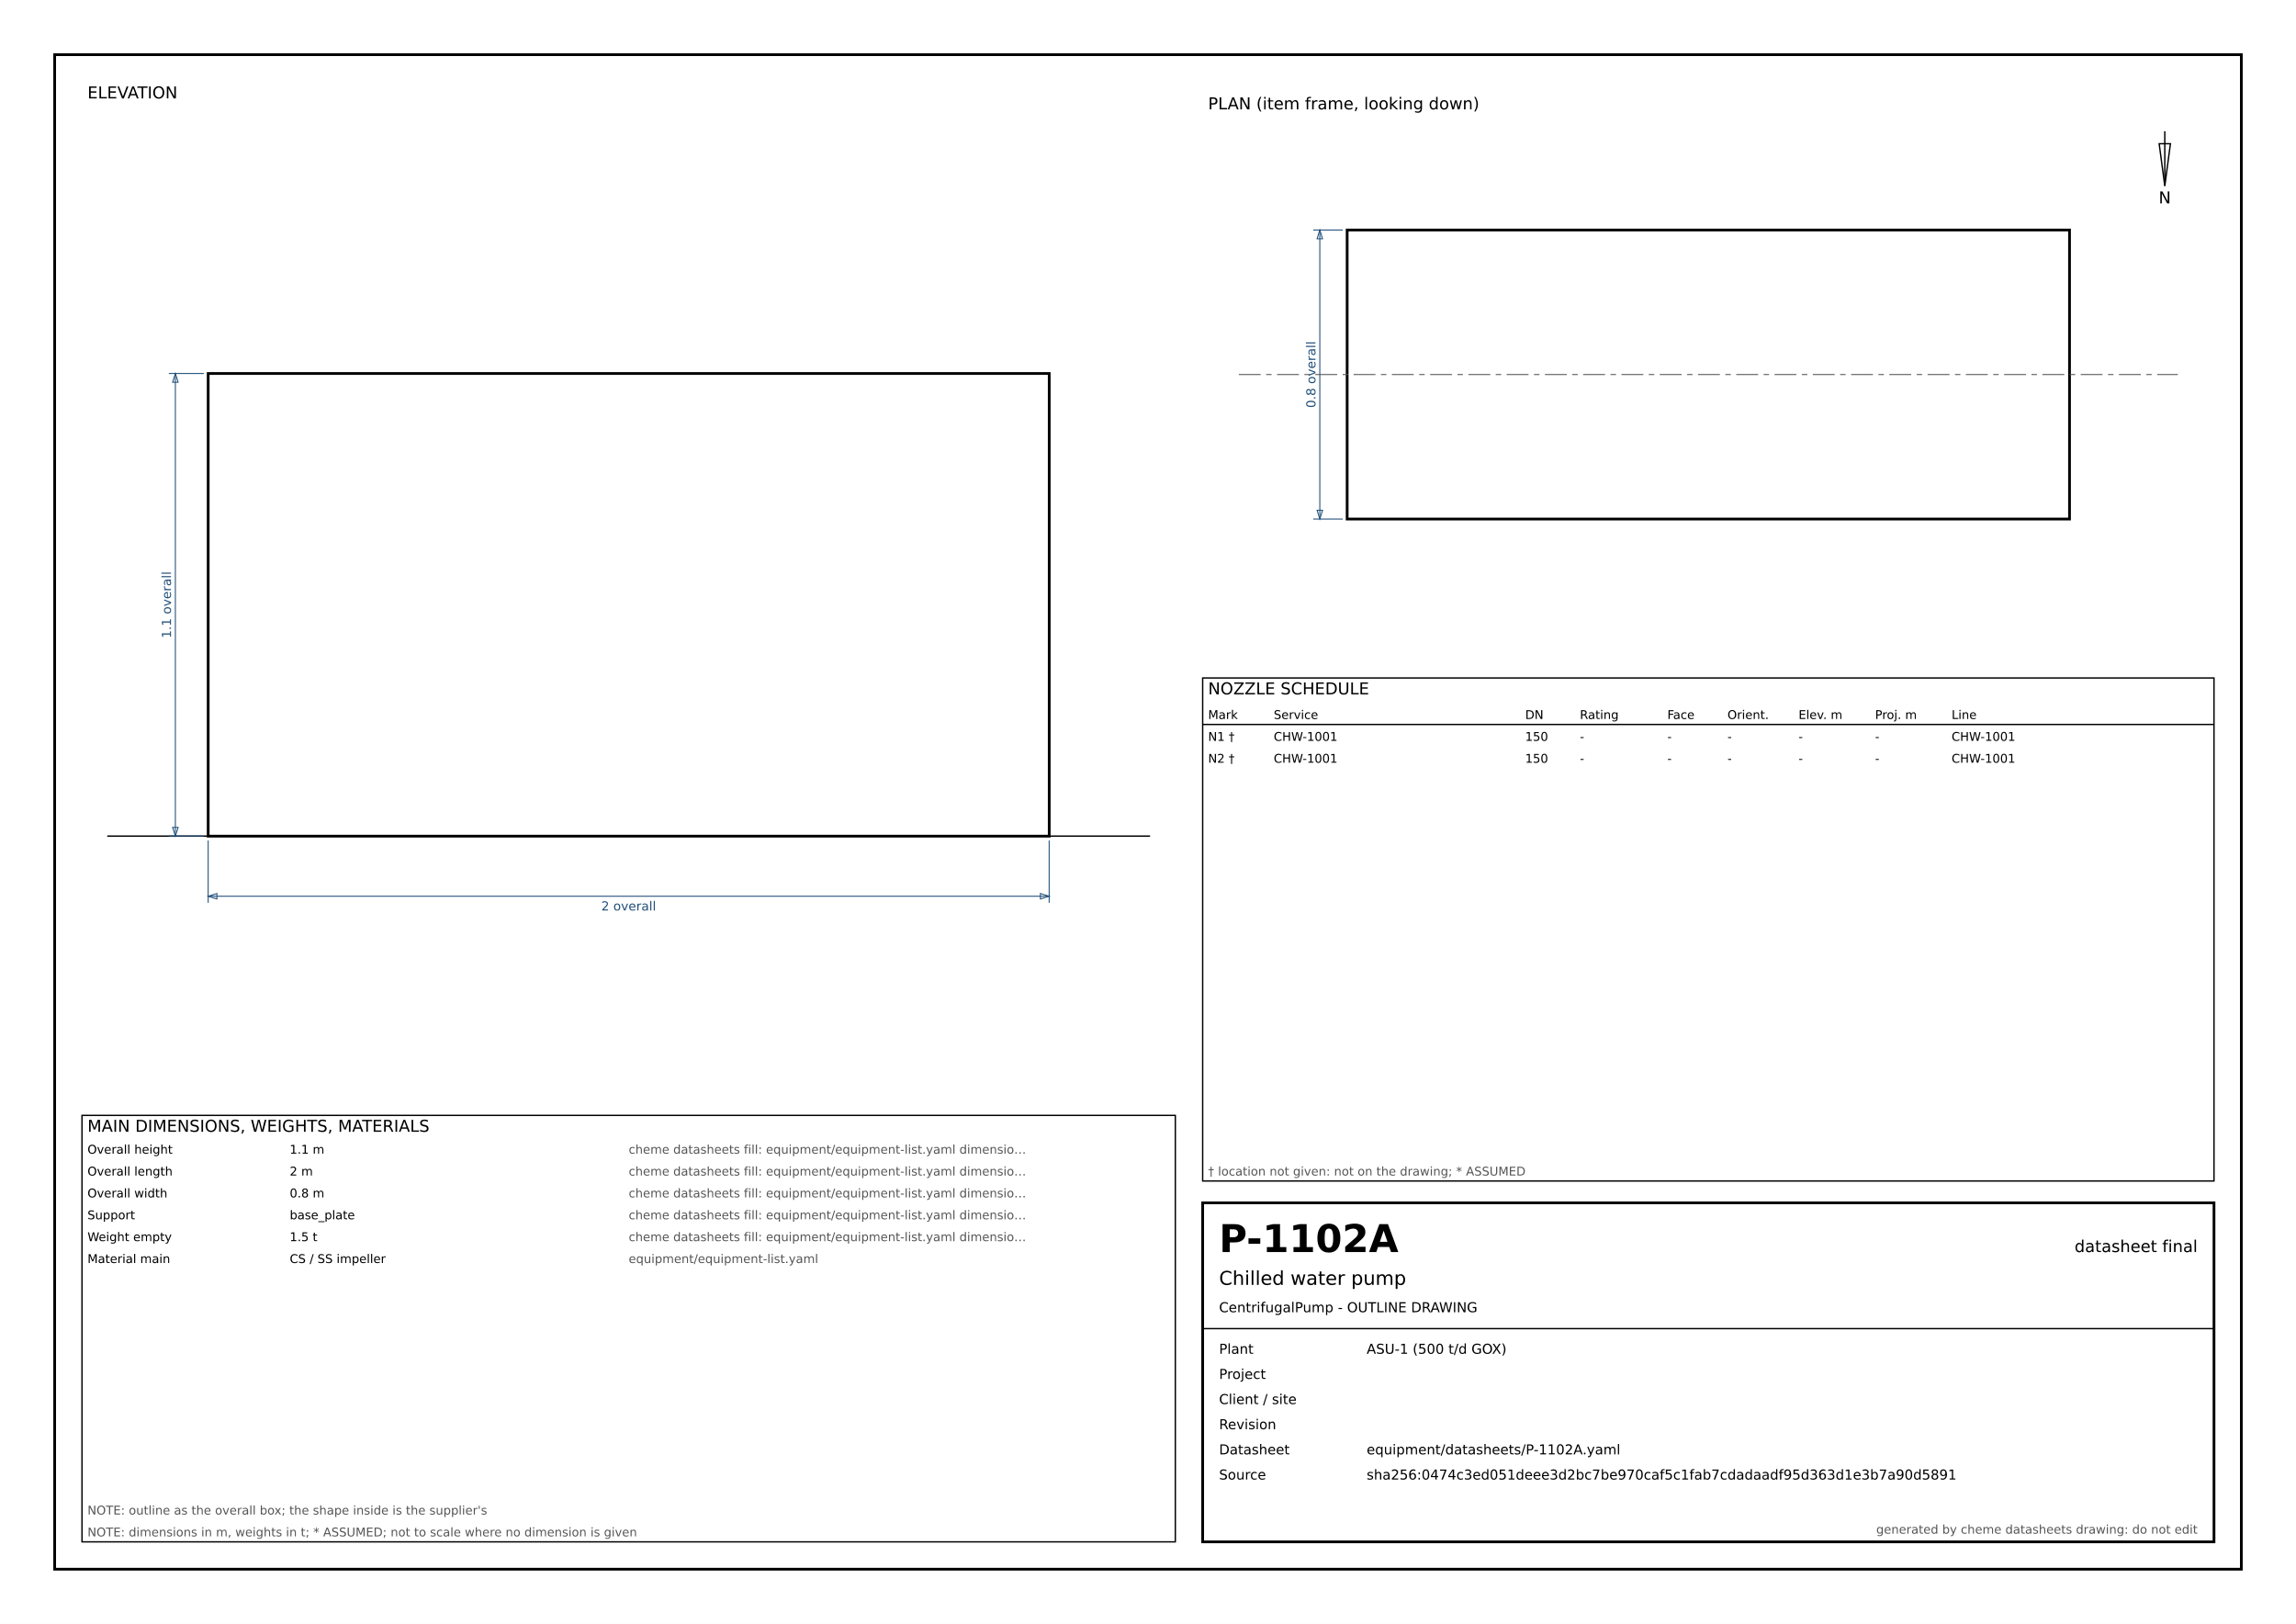
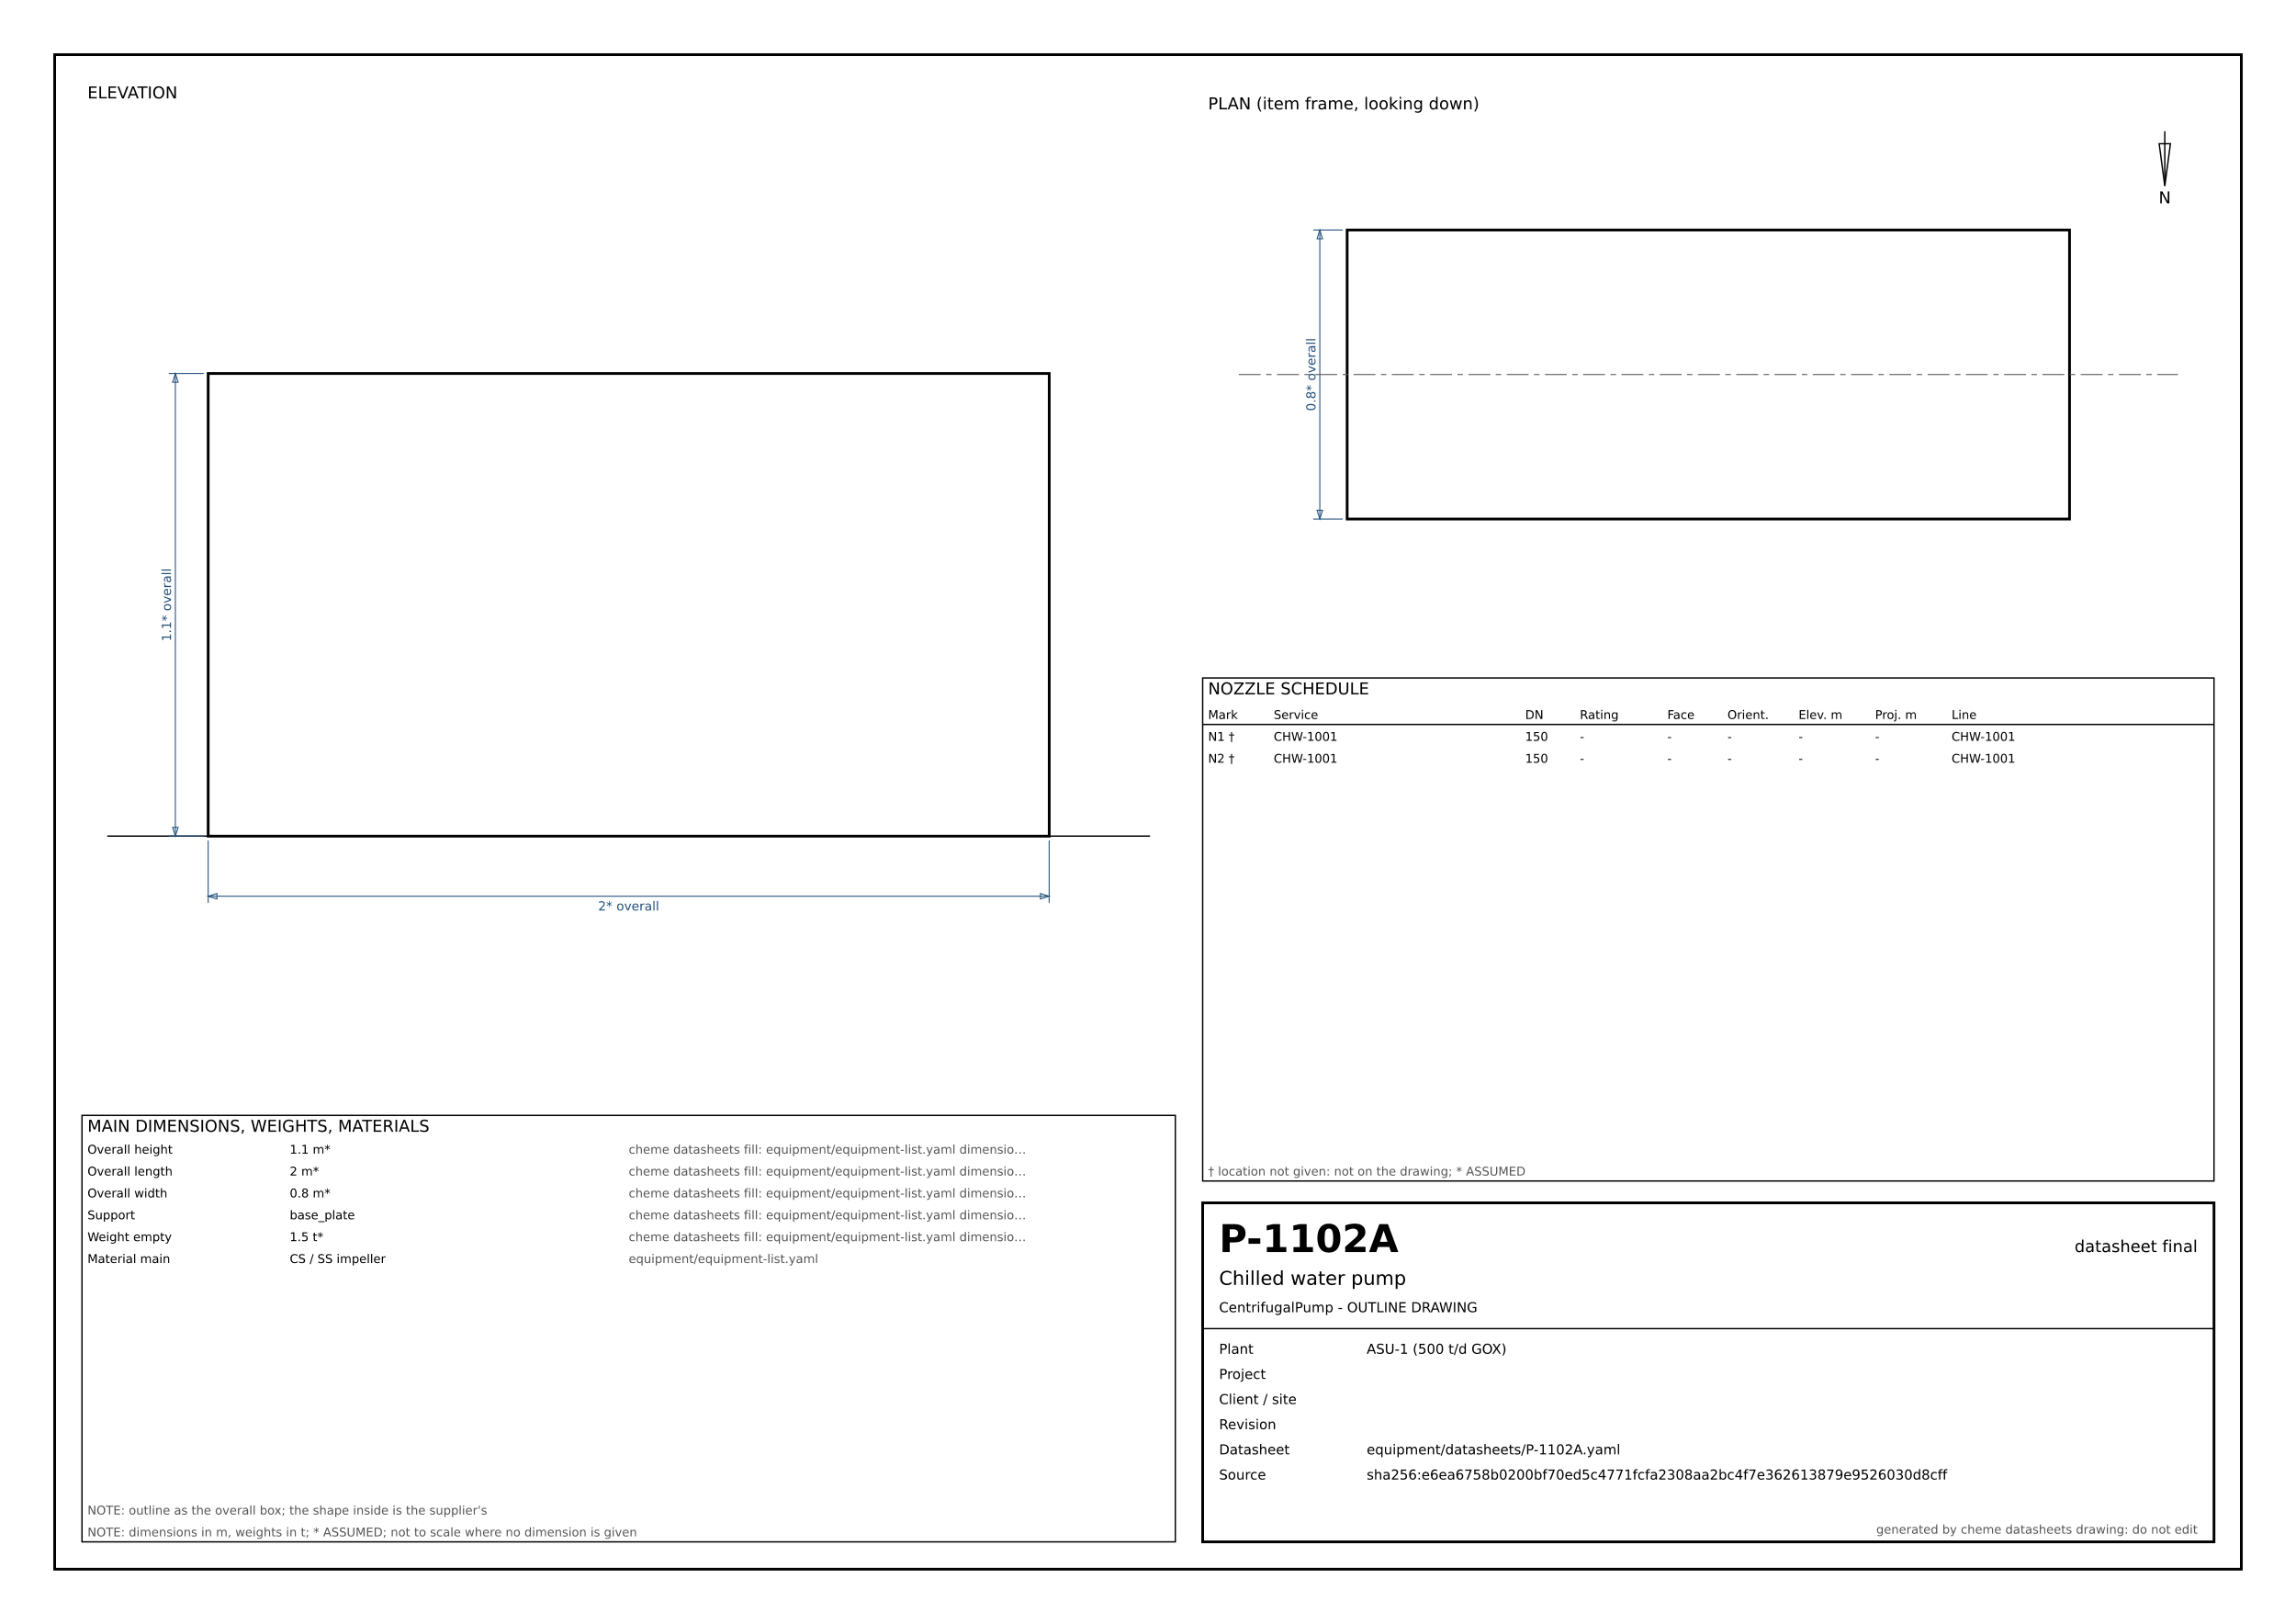
<svg xmlns="http://www.w3.org/2000/svg" width="420mm" height="297mm" viewBox="0 0 420 297">
  <style>
.frame{fill:none;stroke:#000;stroke-width:0.5}
.thin{fill:none;stroke:#000;stroke-width:0.25}
.outline{fill:#fff;stroke:#000;stroke-width:0.5}
.hidden{fill:none;stroke:#000;stroke-width:0.25;stroke-dasharray:1.5 1}
.centre{fill:none;stroke:#555;stroke-width:0.18;stroke-dasharray:4 1 1 1}
.tl{fill:none;stroke:#555;stroke-width:0.18;stroke-dasharray:2 1}
.dim{fill:none;stroke:#1f4e79;stroke-width:0.18}
.nozzle{fill:#fff;stroke:#b71c1c;stroke-width:0.35}
.section{fill:none;stroke:#2e7d32;stroke-width:0.25;stroke-dasharray:2 1}
text{font-family:'DejaVu Sans',Arial,Helvetica,sans-serif;fill:#000}
.t2{font-size:2.2px}.t25{font-size:2.5px}.t3{font-size:3px}.t35{font-size:3.5px}
.t5{font-size:5px;font-weight:bold}.t7{font-size:7px;font-weight:bold}
.dimt{font-size:2.3px;fill:#1f4e79}.nt{font-size:2.3px;fill:#b71c1c}
.note{font-size:2.2px;fill:#555}
.draft{font-size:40px;font-weight:bold;fill:#c62828;fill-opacity:0.12}
</style>
  <rect x="0" y="0" width="420" height="297" fill="#fff" />
  <rect x="10" y="10" width="400" height="277" class="frame" />
  <text x="16" y="18" class="t3" text-anchor="start">ELEVATION</text>
  <rect x="38.08" y="68.31" width="153.85" height="84.62" class="outline" />
  <line x1="19.62" y1="152.92" x2="210.38" y2="152.92" class="thin" />
  <line x1="38.08" y1="153.72" x2="38.08" y2="165.12" class="dim" />
  <line x1="191.92" y1="153.72" x2="191.92" y2="165.12" class="dim" />
  <line x1="38.08" y1="163.92" x2="191.92" y2="163.92" class="dim" />
  <path d="M38.08,163.92 l1.6,0.5 l0,-1 z" class="dim" />
  <path d="M191.92,163.92 l-1.6,0.5 l0,-1 z" class="dim" />
-   <text x="115" y="166.52" class="dimt" text-anchor="middle">2 overall</text>
+   <text x="115" y="166.52" class="dimt" text-anchor="middle">2* overall</text>
  <line x1="37.28" y1="152.92" x2="30.88" y2="152.92" class="dim" />
  <line x1="37.28" y1="68.31" x2="30.88" y2="68.31" class="dim" />
  <line x1="32.08" y1="152.92" x2="32.08" y2="68.31" class="dim" />
  <path d="M32.08,152.92 l0.5,-1.6 l-1,0 z" class="dim" />
  <path d="M32.08,68.31 l0.5,1.6 l-1,0 z" class="dim" />
-   <text x="31.28" y="110.62" class="dimt" text-anchor="middle" transform="rotate(-90 31.28 110.62)">1.1 overall</text>
+   <text x="31.28" y="110.62" class="dimt" text-anchor="middle" transform="rotate(-90 31.28 110.62)">1.1* overall</text>
  <rect x="246.43" y="42.07" width="132.14" height="52.86" class="outline" />
  <line x1="245.63" y1="94.93" x2="240.23" y2="94.93" class="dim" />
  <line x1="245.63" y1="42.07" x2="240.23" y2="42.07" class="dim" />
  <line x1="241.43" y1="94.93" x2="241.43" y2="42.07" class="dim" />
  <path d="M241.43,94.93 l0.5,-1.6 l-1,0 z" class="dim" />
  <path d="M241.43,42.07 l0.5,1.6 l-1,0 z" class="dim" />
-   <text x="240.63" y="68.5" class="dimt" text-anchor="middle" transform="rotate(-90 240.63 68.5)">0.8 overall</text>
+   <text x="240.63" y="68.5" class="dimt" text-anchor="middle" transform="rotate(-90 240.63 68.5)">0.8* overall</text>
  <line x1="226.61" y1="68.5" x2="398.39" y2="68.5" class="centre" />
  <line x1="396" y1="24" x2="396" y2="34" class="thin" />
  <path d="M396,34 L397.03,26.29 L394.97,26.29 z" class="thin" />
  <text x="396" y="37.2" class="t3" text-anchor="middle">N</text>
  <text x="221" y="20" class="t3" text-anchor="start">PLAN (item frame, looking down)</text>
  <text x="221" y="127" class="t3" text-anchor="start">NOZZLE SCHEDULE</text>
  <text x="221" y="131.5" class="t2" text-anchor="start">Mark</text>
  <text x="233" y="131.5" class="t2" text-anchor="start">Service</text>
  <text x="279" y="131.5" class="t2" text-anchor="start">DN</text>
  <text x="289" y="131.5" class="t2" text-anchor="start">Rating</text>
  <text x="305" y="131.5" class="t2" text-anchor="start">Face</text>
  <text x="316" y="131.5" class="t2" text-anchor="start">Orient.</text>
  <text x="329" y="131.5" class="t2" text-anchor="start">Elev. m</text>
  <text x="343" y="131.5" class="t2" text-anchor="start">Proj. m</text>
  <text x="357" y="131.5" class="t2" text-anchor="start">Line</text>
  <line x1="220" y1="132.5" x2="405" y2="132.5" class="thin" />
  <text x="221" y="135.5" class="t2" text-anchor="start">N1 †</text>
  <text x="233" y="135.5" class="t2" text-anchor="start">CHW-1001</text>
  <text x="279" y="135.5" class="t2" text-anchor="start">150</text>
  <text x="289" y="135.5" class="t2" text-anchor="start">-</text>
  <text x="305" y="135.5" class="t2" text-anchor="start">-</text>
  <text x="316" y="135.5" class="t2" text-anchor="start">-</text>
  <text x="329" y="135.5" class="t2" text-anchor="start">-</text>
  <text x="343" y="135.5" class="t2" text-anchor="start">-</text>
  <text x="357" y="135.5" class="t2" text-anchor="start">CHW-1001</text>
  <text x="221" y="139.5" class="t2" text-anchor="start">N2 †</text>
  <text x="233" y="139.5" class="t2" text-anchor="start">CHW-1001</text>
  <text x="279" y="139.5" class="t2" text-anchor="start">150</text>
  <text x="289" y="139.5" class="t2" text-anchor="start">-</text>
  <text x="305" y="139.5" class="t2" text-anchor="start">-</text>
  <text x="316" y="139.5" class="t2" text-anchor="start">-</text>
  <text x="329" y="139.5" class="t2" text-anchor="start">-</text>
  <text x="343" y="139.5" class="t2" text-anchor="start">-</text>
  <text x="357" y="139.5" class="t2" text-anchor="start">CHW-1001</text>
  <text x="221" y="215" class="note" text-anchor="start">† location not given: not on the drawing; * ASSUMED</text>
  <rect x="220" y="124" width="185" height="92" class="thin" />
  <text x="16" y="207" class="t3" text-anchor="start">MAIN DIMENSIONS, WEIGHTS, MATERIALS</text>
  <text x="16" y="211" class="t2" text-anchor="start">Overall height</text>
-   <text x="53" y="211" class="t2" text-anchor="start">1.1 m</text>
+   <text x="53" y="211" class="t2" text-anchor="start">1.1 m*</text>
  <text x="115" y="211" class="note" text-anchor="start">cheme datasheets fill: equipment/equipment-list.yaml dimensio…</text>
  <text x="16" y="215" class="t2" text-anchor="start">Overall length</text>
-   <text x="53" y="215" class="t2" text-anchor="start">2 m</text>
+   <text x="53" y="215" class="t2" text-anchor="start">2 m*</text>
  <text x="115" y="215" class="note" text-anchor="start">cheme datasheets fill: equipment/equipment-list.yaml dimensio…</text>
  <text x="16" y="219" class="t2" text-anchor="start">Overall width</text>
-   <text x="53" y="219" class="t2" text-anchor="start">0.8 m</text>
+   <text x="53" y="219" class="t2" text-anchor="start">0.8 m*</text>
  <text x="115" y="219" class="note" text-anchor="start">cheme datasheets fill: equipment/equipment-list.yaml dimensio…</text>
  <text x="16" y="223" class="t2" text-anchor="start">Support</text>
  <text x="53" y="223" class="t2" text-anchor="start">base_plate</text>
  <text x="115" y="223" class="note" text-anchor="start">cheme datasheets fill: equipment/equipment-list.yaml dimensio…</text>
  <text x="16" y="227" class="t2" text-anchor="start">Weight empty</text>
-   <text x="53" y="227" class="t2" text-anchor="start">1.5 t</text>
+   <text x="53" y="227" class="t2" text-anchor="start">1.5 t*</text>
  <text x="115" y="227" class="note" text-anchor="start">cheme datasheets fill: equipment/equipment-list.yaml dimensio…</text>
  <text x="16" y="231" class="t2" text-anchor="start">Material main</text>
  <text x="53" y="231" class="t2" text-anchor="start">CS / SS impeller</text>
  <text x="115" y="231" class="note" text-anchor="start">equipment/equipment-list.yaml</text>
  <text x="16" y="277" class="note" text-anchor="start">NOTE: outline as the overall box; the shape inside is the supplier's</text>
  <text x="16" y="281" class="note" text-anchor="start">NOTE: dimensions in m, weights in t; * ASSUMED; not to scale where no dimension is given</text>
  <rect x="15" y="204" width="200" height="78" class="thin" />
  <rect x="220" y="220" width="185" height="62" class="frame" />
  <text x="223" y="229" class="t7" text-anchor="start">P-1102A</text>
  <text x="223" y="235" class="t35" text-anchor="start">Chilled water pump</text>
  <text x="223" y="240" class="t25" text-anchor="start">CentrifugalPump - OUTLINE DRAWING</text>
  <line x1="220" y1="243" x2="405" y2="243" class="thin" />
  <text x="223" y="247.6" class="t25" text-anchor="start">Plant</text>
  <text x="250" y="247.6" class="t25" text-anchor="start">ASU-1 (500 t/d GOX)</text>
  <text x="223" y="252.2" class="t25" text-anchor="start">Project</text>
  <text x="250" y="252.2" class="t25" text-anchor="start" />
  <text x="223" y="256.8" class="t25" text-anchor="start">Client / site</text>
  <text x="250" y="256.8" class="t25" text-anchor="start" />
  <text x="223" y="261.4" class="t25" text-anchor="start">Revision</text>
  <text x="250" y="261.4" class="t25" text-anchor="start" />
  <text x="223" y="266" class="t25" text-anchor="start">Datasheet</text>
  <text x="250" y="266" class="t25" text-anchor="start">equipment/datasheets/P-1102A.yaml</text>
  <text x="223" y="270.6" class="t25" text-anchor="start">Source</text>
-   <text x="250" y="270.6" class="t25" text-anchor="start">sha256:0474c3ed051deee3d2bc7be970caf5c1fab7cdadaadf95d363d1e3b7a90d5891</text>
+   <text x="250" y="270.6" class="t25" text-anchor="start">sha256:e6ea6758b0200bf70ed5c4771fcfa2308aa2bc4f7e362613879e9526030d8cff</text>
  <text x="402" y="229" class="t3" text-anchor="end">datasheet final</text>
  <text x="402" y="280.5" class="note" text-anchor="end">generated by cheme datasheets drawing: do not edit</text>
</svg>
